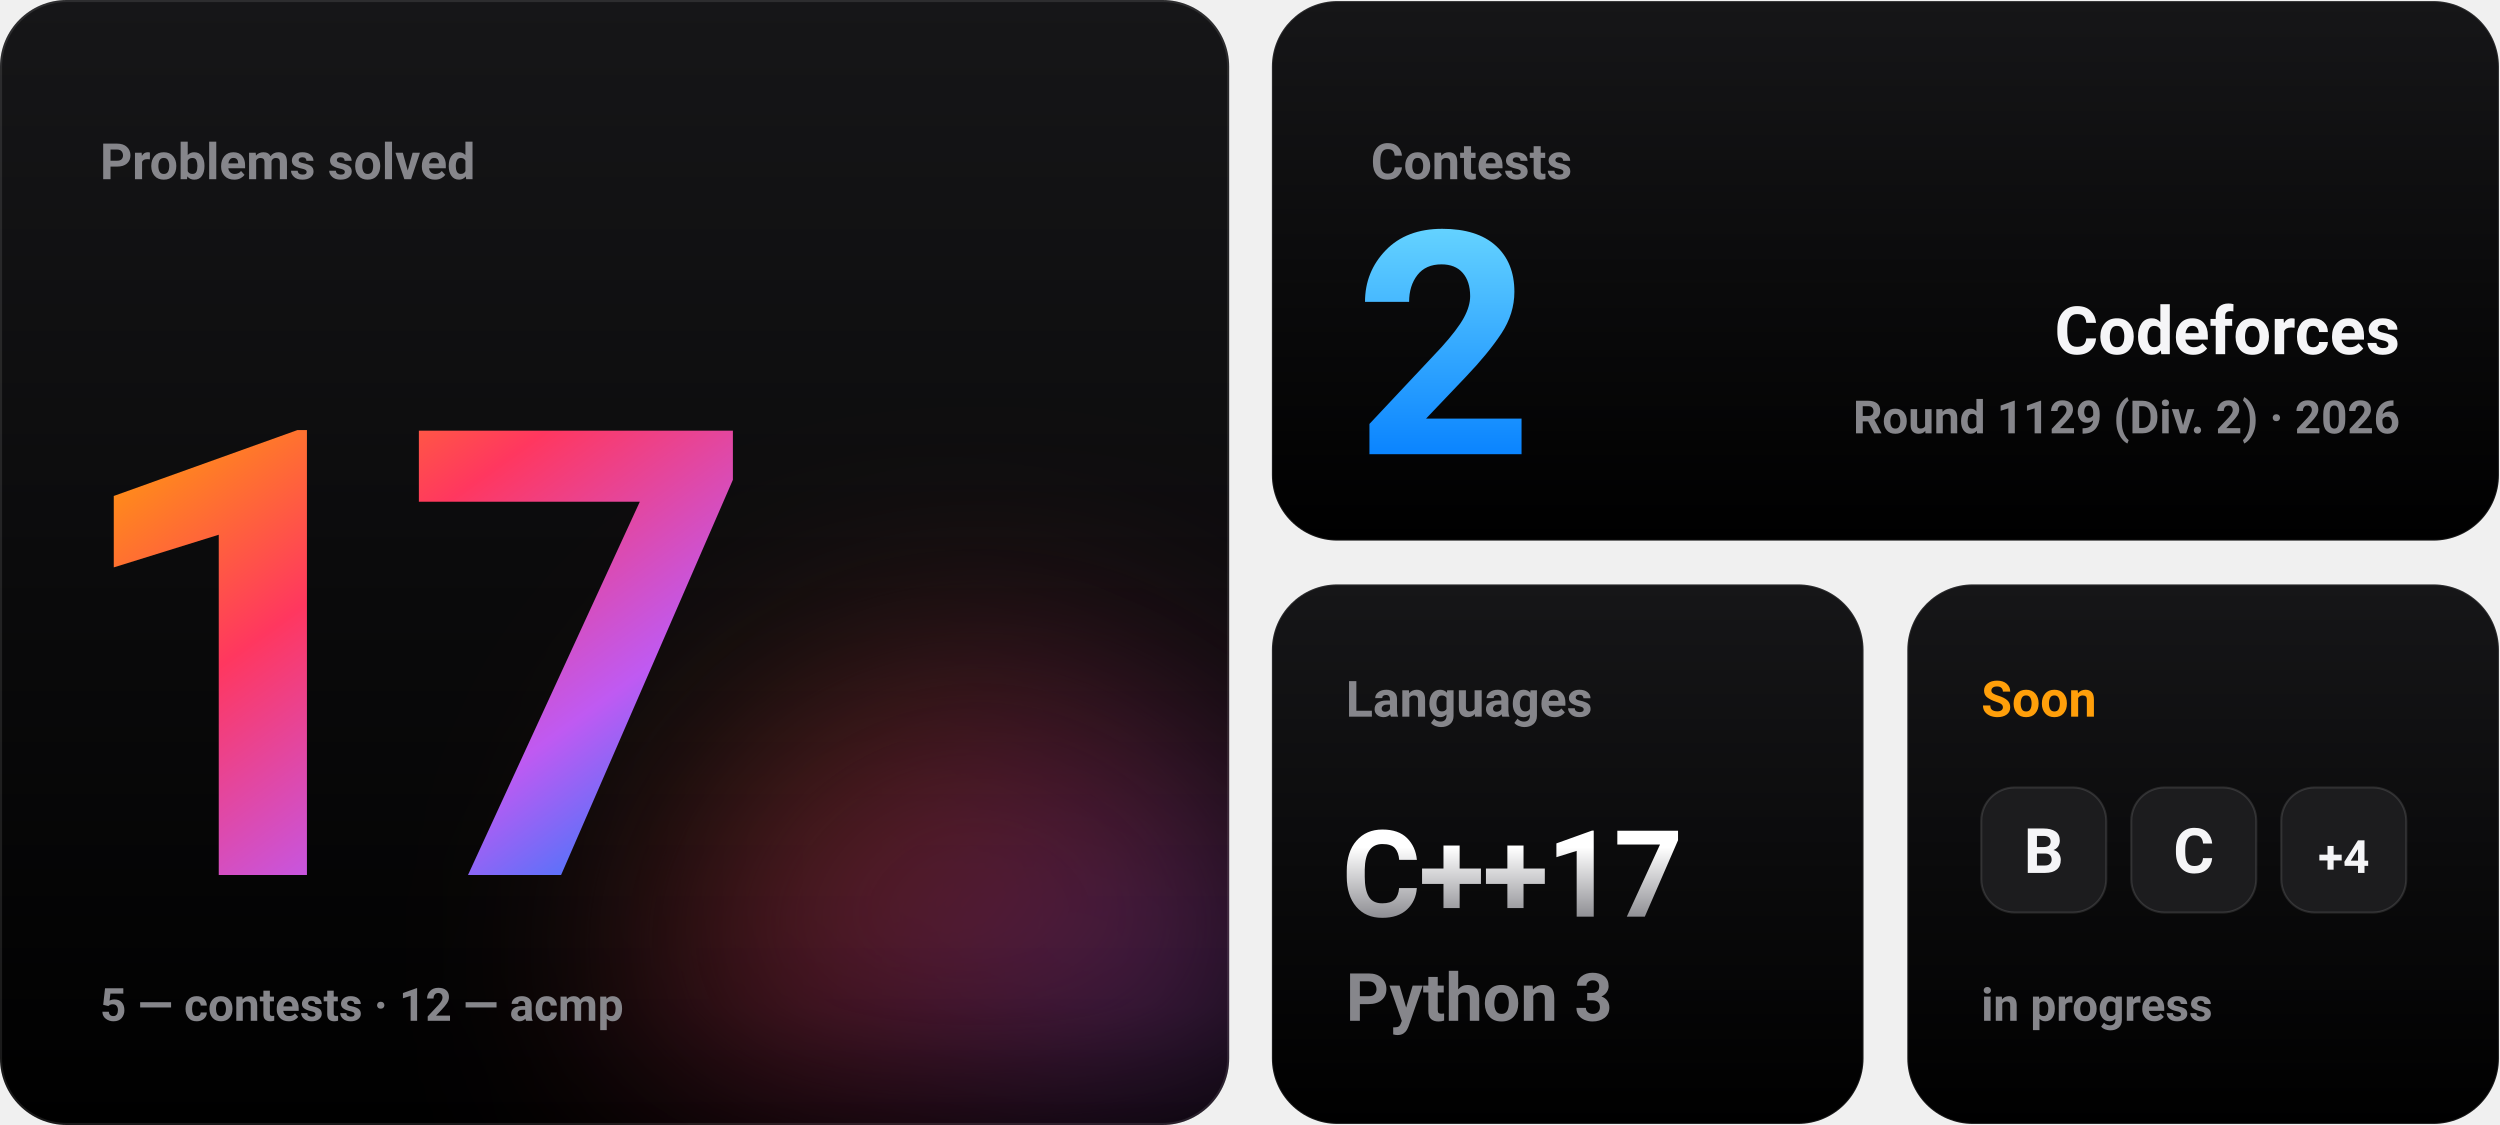
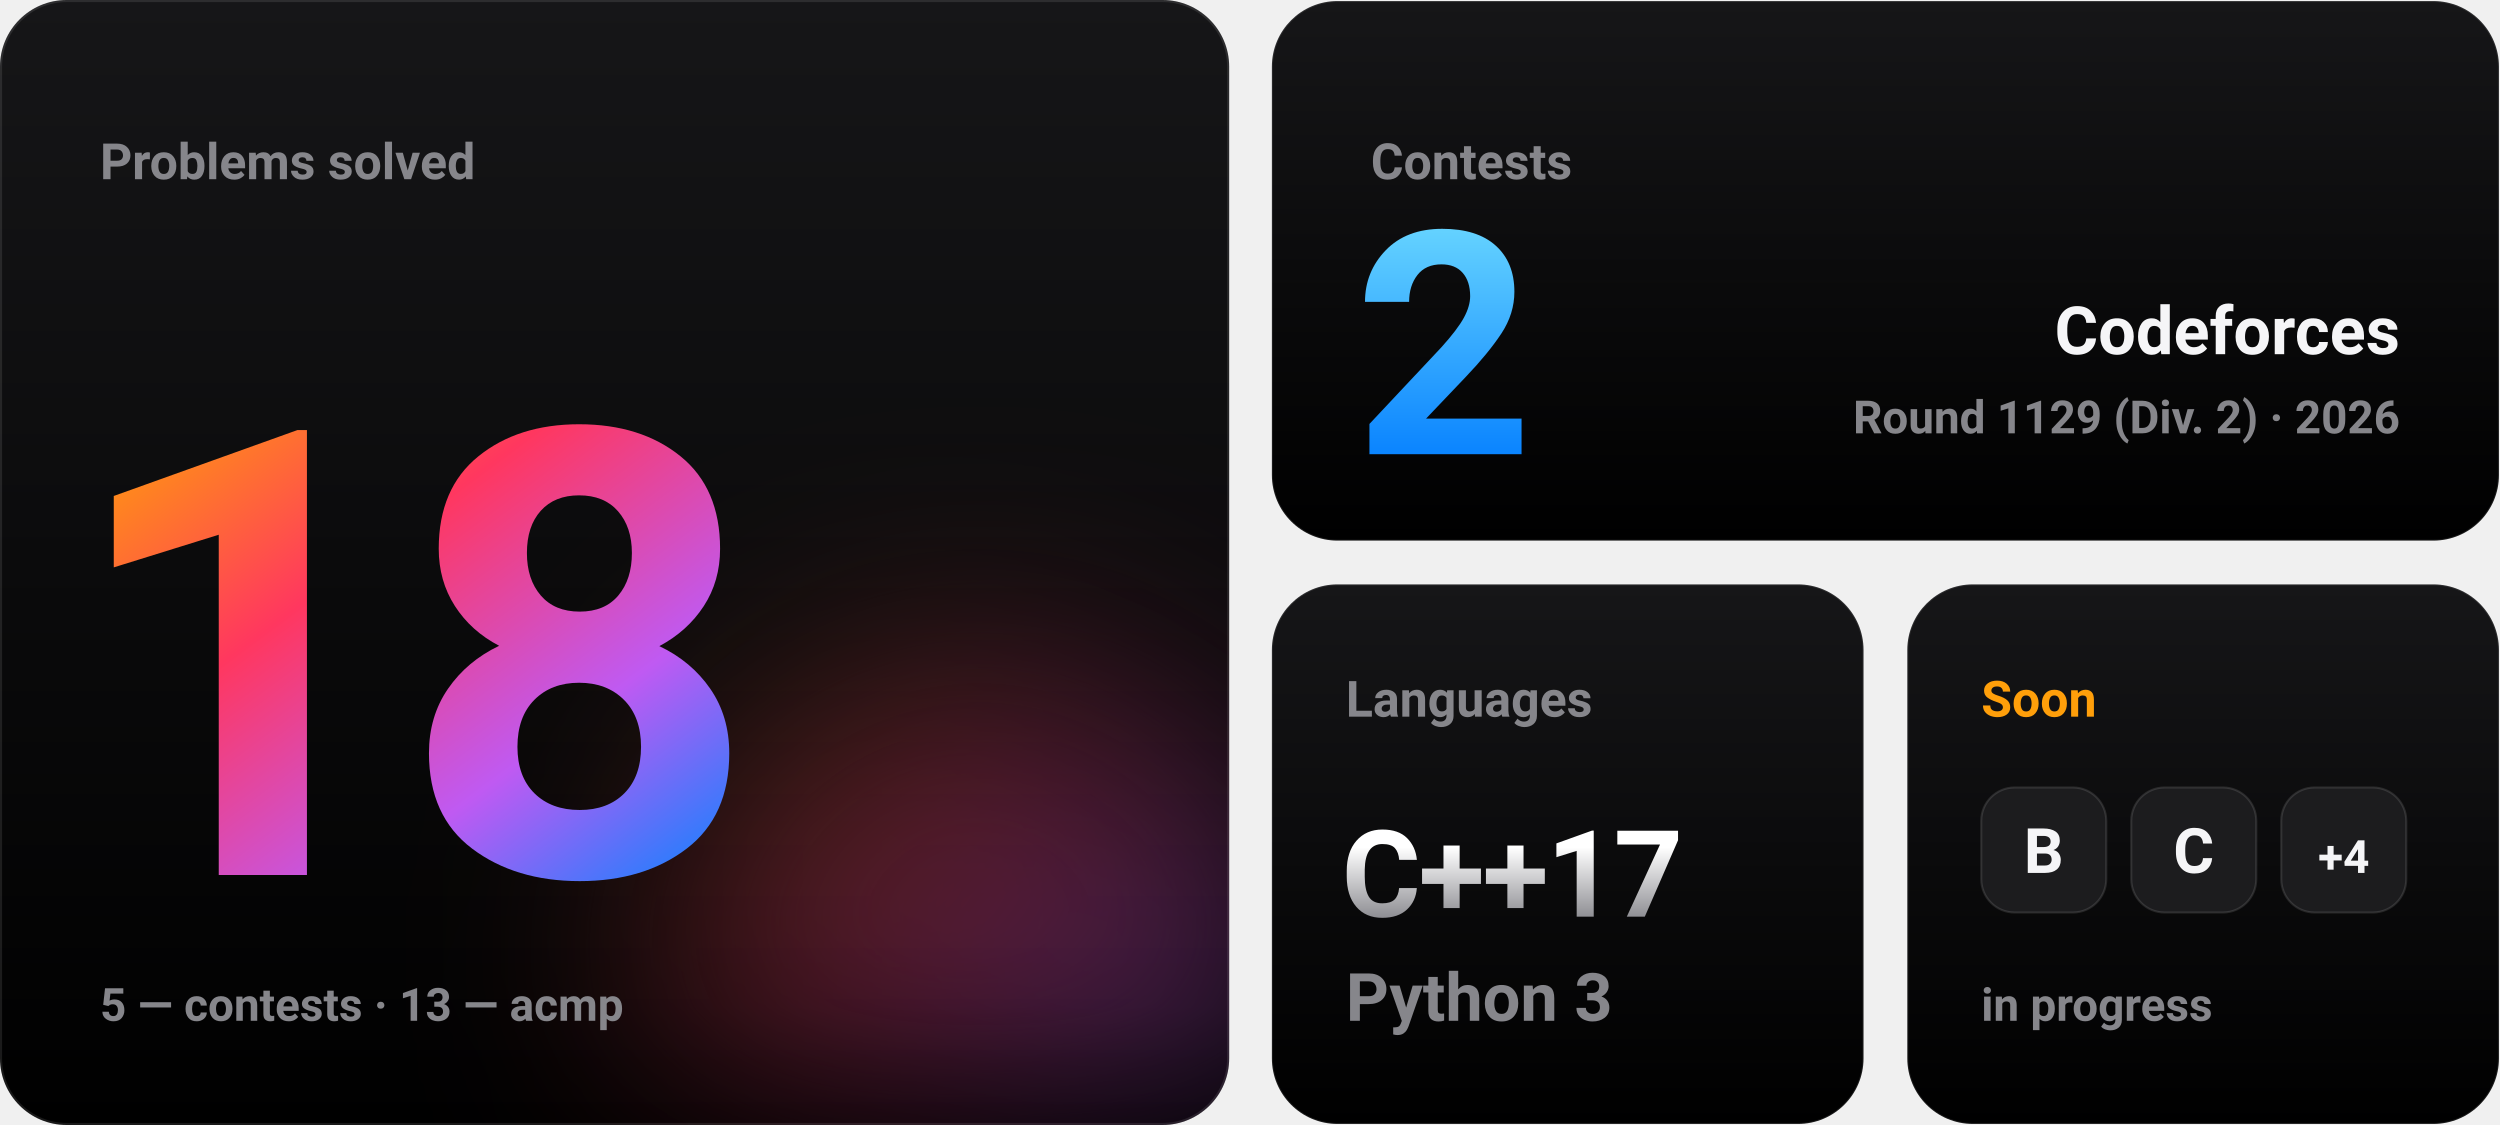
- <svg xmlns="http://www.w3.org/2000/svg" width="1200" height="540" viewBox="0 0 1200 540" role="img" aria-label="Problems solved: 17 (5 from contests, 12 from acmp). Contests: 2. Soon: B, C, D1, D2, E, F.">
+ <svg xmlns="http://www.w3.org/2000/svg" width="1200" height="540" viewBox="0 0 1200 540" role="img" aria-label="Problems solved: 18 (5 from contests, 13 from acmp). Contests: 2. Soon: B, C, D1, D2, E, F.">
  <defs>
    <linearGradient id="ai" x1="0" y1="0" x2="1" y2="1">
      <stop offset="0" stop-color="#ff9f0a" />
      <stop offset="0.35" stop-color="#ff375f" />
      <stop offset="0.7" stop-color="#bf5af2" />
      <stop offset="1" stop-color="#0a84ff" />
    </linearGradient>
    <linearGradient id="blue" x1="0" y1="0" x2="0" y2="1">
      <stop offset="0" stop-color="#64d2ff" />
      <stop offset="1" stop-color="#0a84ff" />
    </linearGradient>
    <linearGradient id="titanium" x1="0" y1="0" x2="0" y2="1">
      <stop offset="0.2" stop-color="#ffffff" />
      <stop offset="1" stop-color="#8e8e93" />
    </linearGradient>
    <linearGradient id="tile" x1="0" y1="0" x2="0" y2="1">
      <stop offset="0" stop-color="#161618" />
      <stop offset="1" stop-color="#000000" />
    </linearGradient>
    <filter id="blur" x="-100%" y="-100%" width="300%" height="300%">
      <feGaussianBlur stdDeviation="60" />
    </filter>
    <clipPath id="t1">
      <rect width="590" height="540" rx="32" />
    </clipPath>
  </defs>
  <g font-family="-apple-system, BlinkMacSystemFont, 'SF Pro Display', 'Segoe UI', Roboto, Helvetica, Arial, sans-serif">
    <g font-weight="600">
      <g clip-path="url(#t1)">
        <rect width="590" height="540" fill="url(#tile)" />
        <circle cx="470" cy="470" r="150" fill="url(#ai)" opacity="0.35" filter="url(#blur)" />
      </g>
      <rect x="0.5" y="0.5" width="589" height="539" rx="31.5" fill="none" stroke="#ffffff" stroke-opacity="0.1" />
      <text x="48" y="86" font-size="24" fill="#86868b">Problems solved</text>
      <g font-size="300" font-weight="700" letter-spacing="-10" fill="url(#ai)">
-         <text x="30" y="420" opacity="0">14<animate attributeName="opacity" values="0;1;0" keyTimes="0;0.000;0.250" calcMode="discrete" dur="0.8s" fill="freeze" />
+         <text x="30" y="420" opacity="0">15<animate attributeName="opacity" values="0;1;0" keyTimes="0;0.000;0.250" calcMode="discrete" dur="0.8s" fill="freeze" />
        </text>
-         <text x="30" y="420" opacity="0">15<animate attributeName="opacity" values="0;1;0" keyTimes="0;0.250;0.500" calcMode="discrete" dur="0.8s" fill="freeze" />
+         <text x="30" y="420" opacity="0">16<animate attributeName="opacity" values="0;1;0" keyTimes="0;0.250;0.500" calcMode="discrete" dur="0.8s" fill="freeze" />
        </text>
-         <text x="30" y="420" opacity="0">16<animate attributeName="opacity" values="0;1;0" keyTimes="0;0.500;0.750" calcMode="discrete" dur="0.8s" fill="freeze" />
+         <text x="30" y="420" opacity="0">17<animate attributeName="opacity" values="0;1;0" keyTimes="0;0.500;0.750" calcMode="discrete" dur="0.8s" fill="freeze" />
        </text>
-         <text x="30" y="420">17<animate attributeName="opacity" values="0;1" keyTimes="0;0.750" calcMode="discrete" dur="0.8s" fill="freeze" />
+         <text x="30" y="420">18<animate attributeName="opacity" values="0;1" keyTimes="0;0.750" calcMode="discrete" dur="0.8s" fill="freeze" />
        </text>
      </g>
-       <text x="48" y="490" font-size="22" fill="#86868b">5 — contests  ·  12 — acmp</text>
+       <text x="48" y="490" font-size="22" fill="#86868b">5 — contests  ·  13 — acmp</text>
      <rect x="610.5" y="0.5" width="589" height="259" rx="31.5" fill="url(#tile)" stroke="#ffffff" stroke-opacity="0.1" />
      <text x="658" y="86" font-size="24" fill="#86868b">Contests</text>
      <text x="650" y="218" font-size="150" font-weight="700" letter-spacing="-4" fill="url(#blue)">2</text>
      <text x="1152" y="170" font-size="32" font-weight="700" fill="#f5f5f7" text-anchor="end">Codeforces</text>
      <text x="1152" y="208" font-size="22" fill="#86868b" text-anchor="end">Round 1129 (Div. 2) · 2026</text>
      <rect x="610.5" y="280.5" width="284" height="259" rx="31.5" fill="url(#tile)" stroke="#ffffff" stroke-opacity="0.1" />
      <text x="646" y="344" font-size="24" fill="#86868b">Languages</text>
      <text x="644" y="440" font-size="58" font-weight="700" letter-spacing="-1" fill="url(#titanium)">C++17</text>
      <text x="646" y="490" font-size="32" fill="#86868b">Python 3</text>
      <rect x="915.5" y="280.5" width="284" height="259" rx="31.5" fill="url(#tile)" stroke="#ffffff" stroke-opacity="0.1" />
      <text x="951" y="344" font-size="24" fill="#ff9f0a">Soon</text>
      <rect x="951" y="378" width="60" height="60" rx="16" fill="#1c1c1e" stroke="#ffffff" stroke-opacity="0.12" />
      <text x="981" y="419" font-size="30" font-weight="700" fill="#f5f5f7" text-anchor="middle">B</text>
      <rect x="1023" y="378" width="60" height="60" rx="16" fill="#1c1c1e" stroke="#ffffff" stroke-opacity="0.12" />
      <text x="1053" y="419" font-size="30" font-weight="700" fill="#f5f5f7" text-anchor="middle">C</text>
      <rect x="1095" y="378" width="60" height="60" rx="16" fill="#1c1c1e" stroke="#ffffff" stroke-opacity="0.12" />
      <text x="1125" y="419" font-size="22" font-weight="700" fill="#f5f5f7" text-anchor="middle">+4</text>
      <text x="951" y="490" font-size="22" fill="#86868b">in progress</text>
    </g>
  </g>
</svg>
